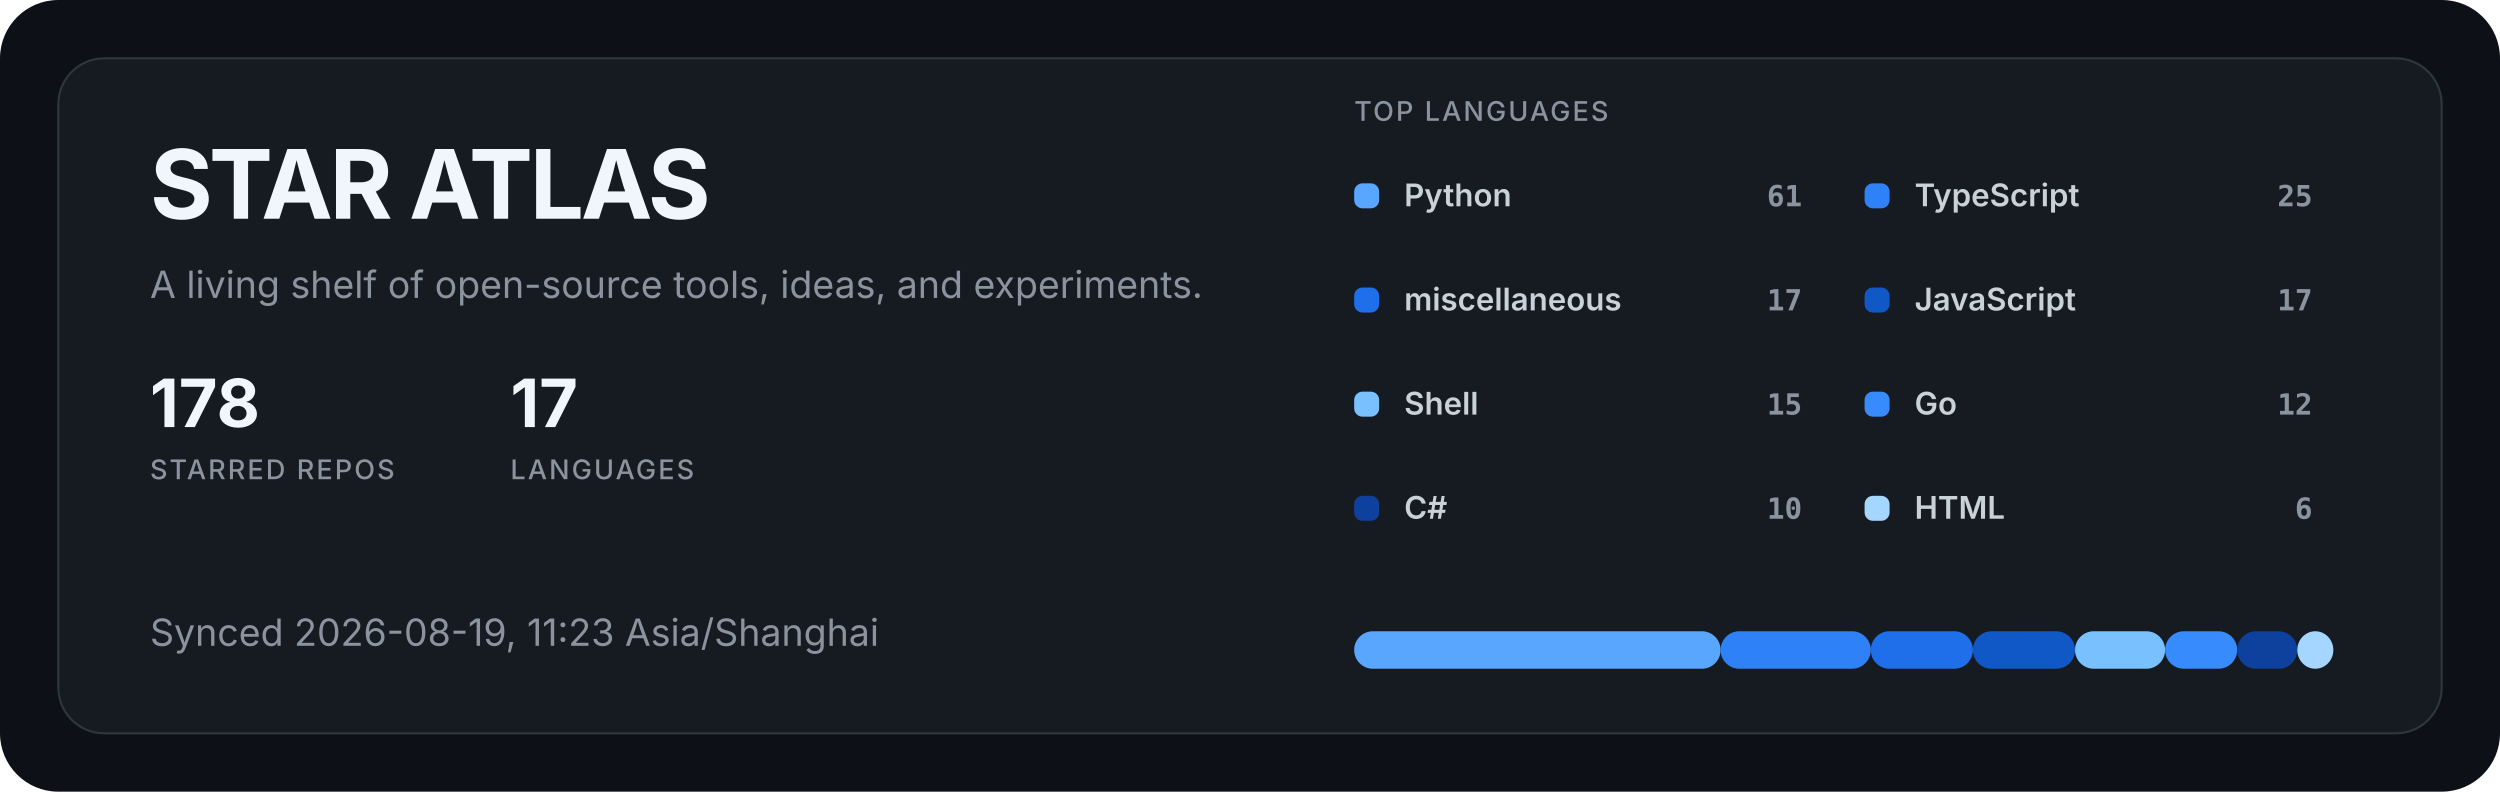
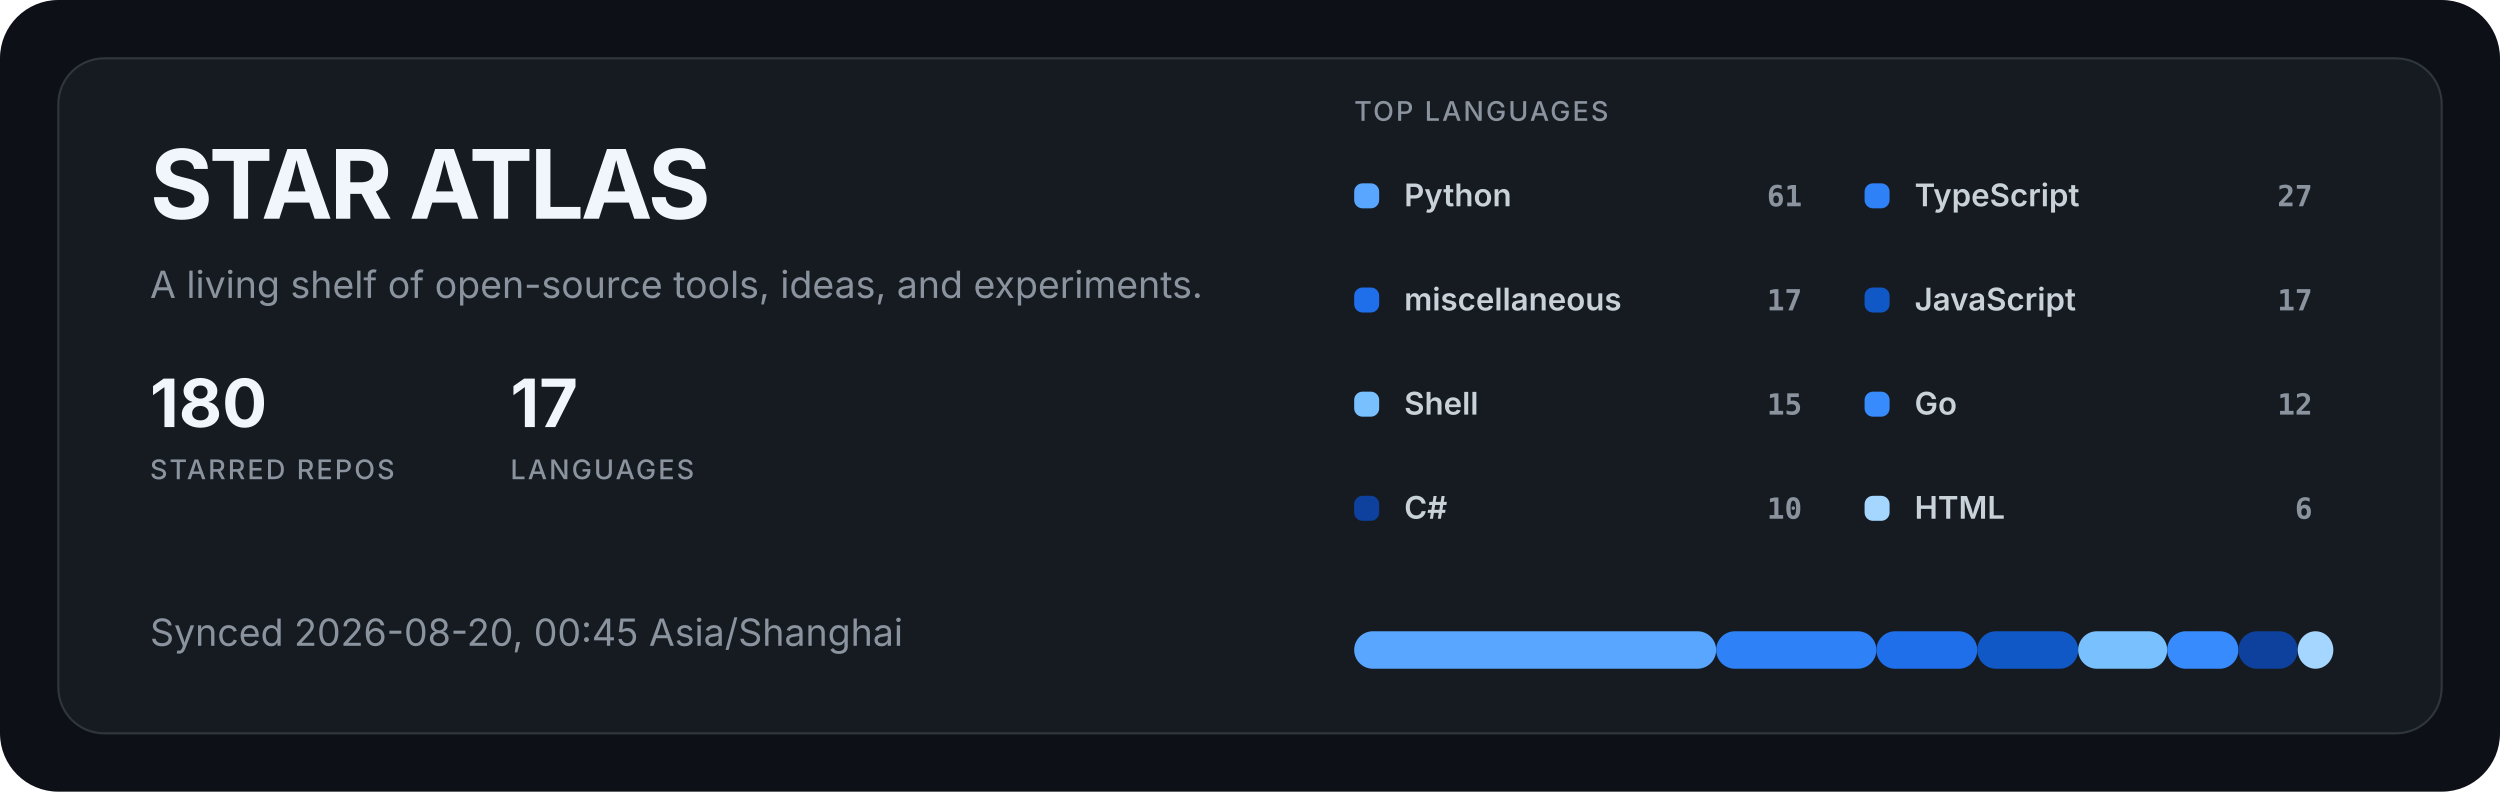
<svg xmlns="http://www.w3.org/2000/svg" width="1200" height="380" viewBox="0 0 1200 380" role="img" aria-labelledby="title description">
  <style>
  .title { fill: #f0f6fc; font: 700 46px -apple-system, BlinkMacSystemFont, "Segoe UI", sans-serif; letter-spacing: -1.5px; }
  .subtitle { fill: #8b949e; font: 400 18px -apple-system, BlinkMacSystemFont, "Segoe UI", sans-serif; }
  .metric { fill: #f0f6fc; font: 700 32px -apple-system, BlinkMacSystemFont, "Segoe UI", sans-serif; }
  .metric-label { fill: #8b949e; font: 500 13px -apple-system, BlinkMacSystemFont, "Segoe UI", sans-serif; letter-spacing: 1px; }
  .label { fill: #c9d1d9; font: 600 15px -apple-system, BlinkMacSystemFont, "Segoe UI", sans-serif; }
  .value { fill: #8b949e; font: 600 14px ui-monospace, SFMono-Regular, Consolas, monospace; }
</style>
  <rect width="1200" height="380" rx="28" fill="#0d1117" />
  <rect x="28" y="28" width="1144" height="324" rx="22" fill="#161b22" stroke="#30363d" />
  <text x="72" y="105" class="title">STAR ATLAS</text>
  <text x="72" y="143" class="subtitle">A living shelf of open-source tools, ideas, and experiments.</text>
  <g transform="translate(72 205)">
-     <text class="metric">178</text>
+     <text class="metric">180</text>
    <text y="25" class="metric-label">STARRED REPOS</text>
  </g>
  <g transform="translate(245 205)">
    <text class="metric">17</text>
    <text y="25" class="metric-label">LANGUAGES</text>
  </g>
-   <text x="72" y="310" class="subtitle">Synced 2026-08-19, 11:23 Asia/Shanghai</text>
+   <text x="72" y="310" class="subtitle">Synced 2026-08-20, 00:45 Asia/Shanghai</text>
  <text x="650" y="58" class="metric-label">TOP LANGUAGES</text>
  <g transform="translate(650 88)">
    <rect width="12" height="12" rx="4" fill="#58a6ff" />
    <text x="24" y="11" class="label">Python</text>
    <text x="215" y="11" text-anchor="end" class="value">61</text>
  </g>
  <g transform="translate(895 88)">
    <rect width="12" height="12" rx="4" fill="#2f81f7" />
    <text x="24" y="11" class="label">TypeScript</text>
-     <text x="215" y="11" text-anchor="end" class="value">25</text>
+     <text x="215" y="11" text-anchor="end" class="value">27</text>
  </g>
  <g transform="translate(650 138)">
    <rect width="12" height="12" rx="4" fill="#1f6feb" />
    <text x="24" y="11" class="label">miscellaneous</text>
    <text x="215" y="11" text-anchor="end" class="value">17</text>
  </g>
  <g transform="translate(895 138)">
    <rect width="12" height="12" rx="4" fill="#1158c7" />
    <text x="24" y="11" class="label">JavaScript</text>
    <text x="215" y="11" text-anchor="end" class="value">17</text>
  </g>
  <g transform="translate(650 188)">
    <rect width="12" height="12" rx="4" fill="#79c0ff" />
    <text x="24" y="11" class="label">Shell</text>
    <text x="215" y="11" text-anchor="end" class="value">15</text>
  </g>
  <g transform="translate(895 188)">
    <rect width="12" height="12" rx="4" fill="#388bfd" />
    <text x="24" y="11" class="label">Go</text>
    <text x="215" y="11" text-anchor="end" class="value">12</text>
  </g>
  <g transform="translate(650 238)">
    <rect width="12" height="12" rx="4" fill="#0d419d" />
    <text x="24" y="11" class="label">C#</text>
    <text x="215" y="11" text-anchor="end" class="value">10</text>
  </g>
  <g transform="translate(895 238)">
    <rect width="12" height="12" rx="4" fill="#a5d6ff" />
    <text x="24" y="11" class="label">HTML</text>
    <text x="215" y="11" text-anchor="end" class="value">6</text>
  </g>
-   <rect x="650.00" y="303" width="175.89" height="18" rx="9" fill="#58a6ff" />
-   <rect x="825.89" y="303" width="72.09" height="18" rx="9" fill="#2f81f7" />
-   <rect x="897.98" y="303" width="49.02" height="18" rx="9" fill="#1f6feb" />
-   <rect x="946.99" y="303" width="49.02" height="18" rx="9" fill="#1158c7" />
-   <rect x="996.01" y="303" width="43.25" height="18" rx="9" fill="#79c0ff" />
-   <rect x="1039.26" y="303" width="34.60" height="18" rx="9" fill="#388bfd" />
-   <rect x="1073.87" y="303" width="28.83" height="18" rx="9" fill="#0d419d" />
-   <rect x="1102.70" y="303" width="17.30" height="18" rx="9" fill="#a5d6ff" />
+   <rect x="650.00" y="303" width="173.76" height="18" rx="9" fill="#58a6ff" />
+   <rect x="823.76" y="303" width="76.91" height="18" rx="9" fill="#2f81f7" />
+   <rect x="900.67" y="303" width="48.42" height="18" rx="9" fill="#1f6feb" />
+   <rect x="949.09" y="303" width="48.42" height="18" rx="9" fill="#1158c7" />
+   <rect x="997.52" y="303" width="42.73" height="18" rx="9" fill="#79c0ff" />
+   <rect x="1040.24" y="303" width="34.18" height="18" rx="9" fill="#388bfd" />
+   <rect x="1074.42" y="303" width="28.48" height="18" rx="9" fill="#0d419d" />
+   <rect x="1102.91" y="303" width="17.09" height="18" rx="9" fill="#a5d6ff" />
</svg>
